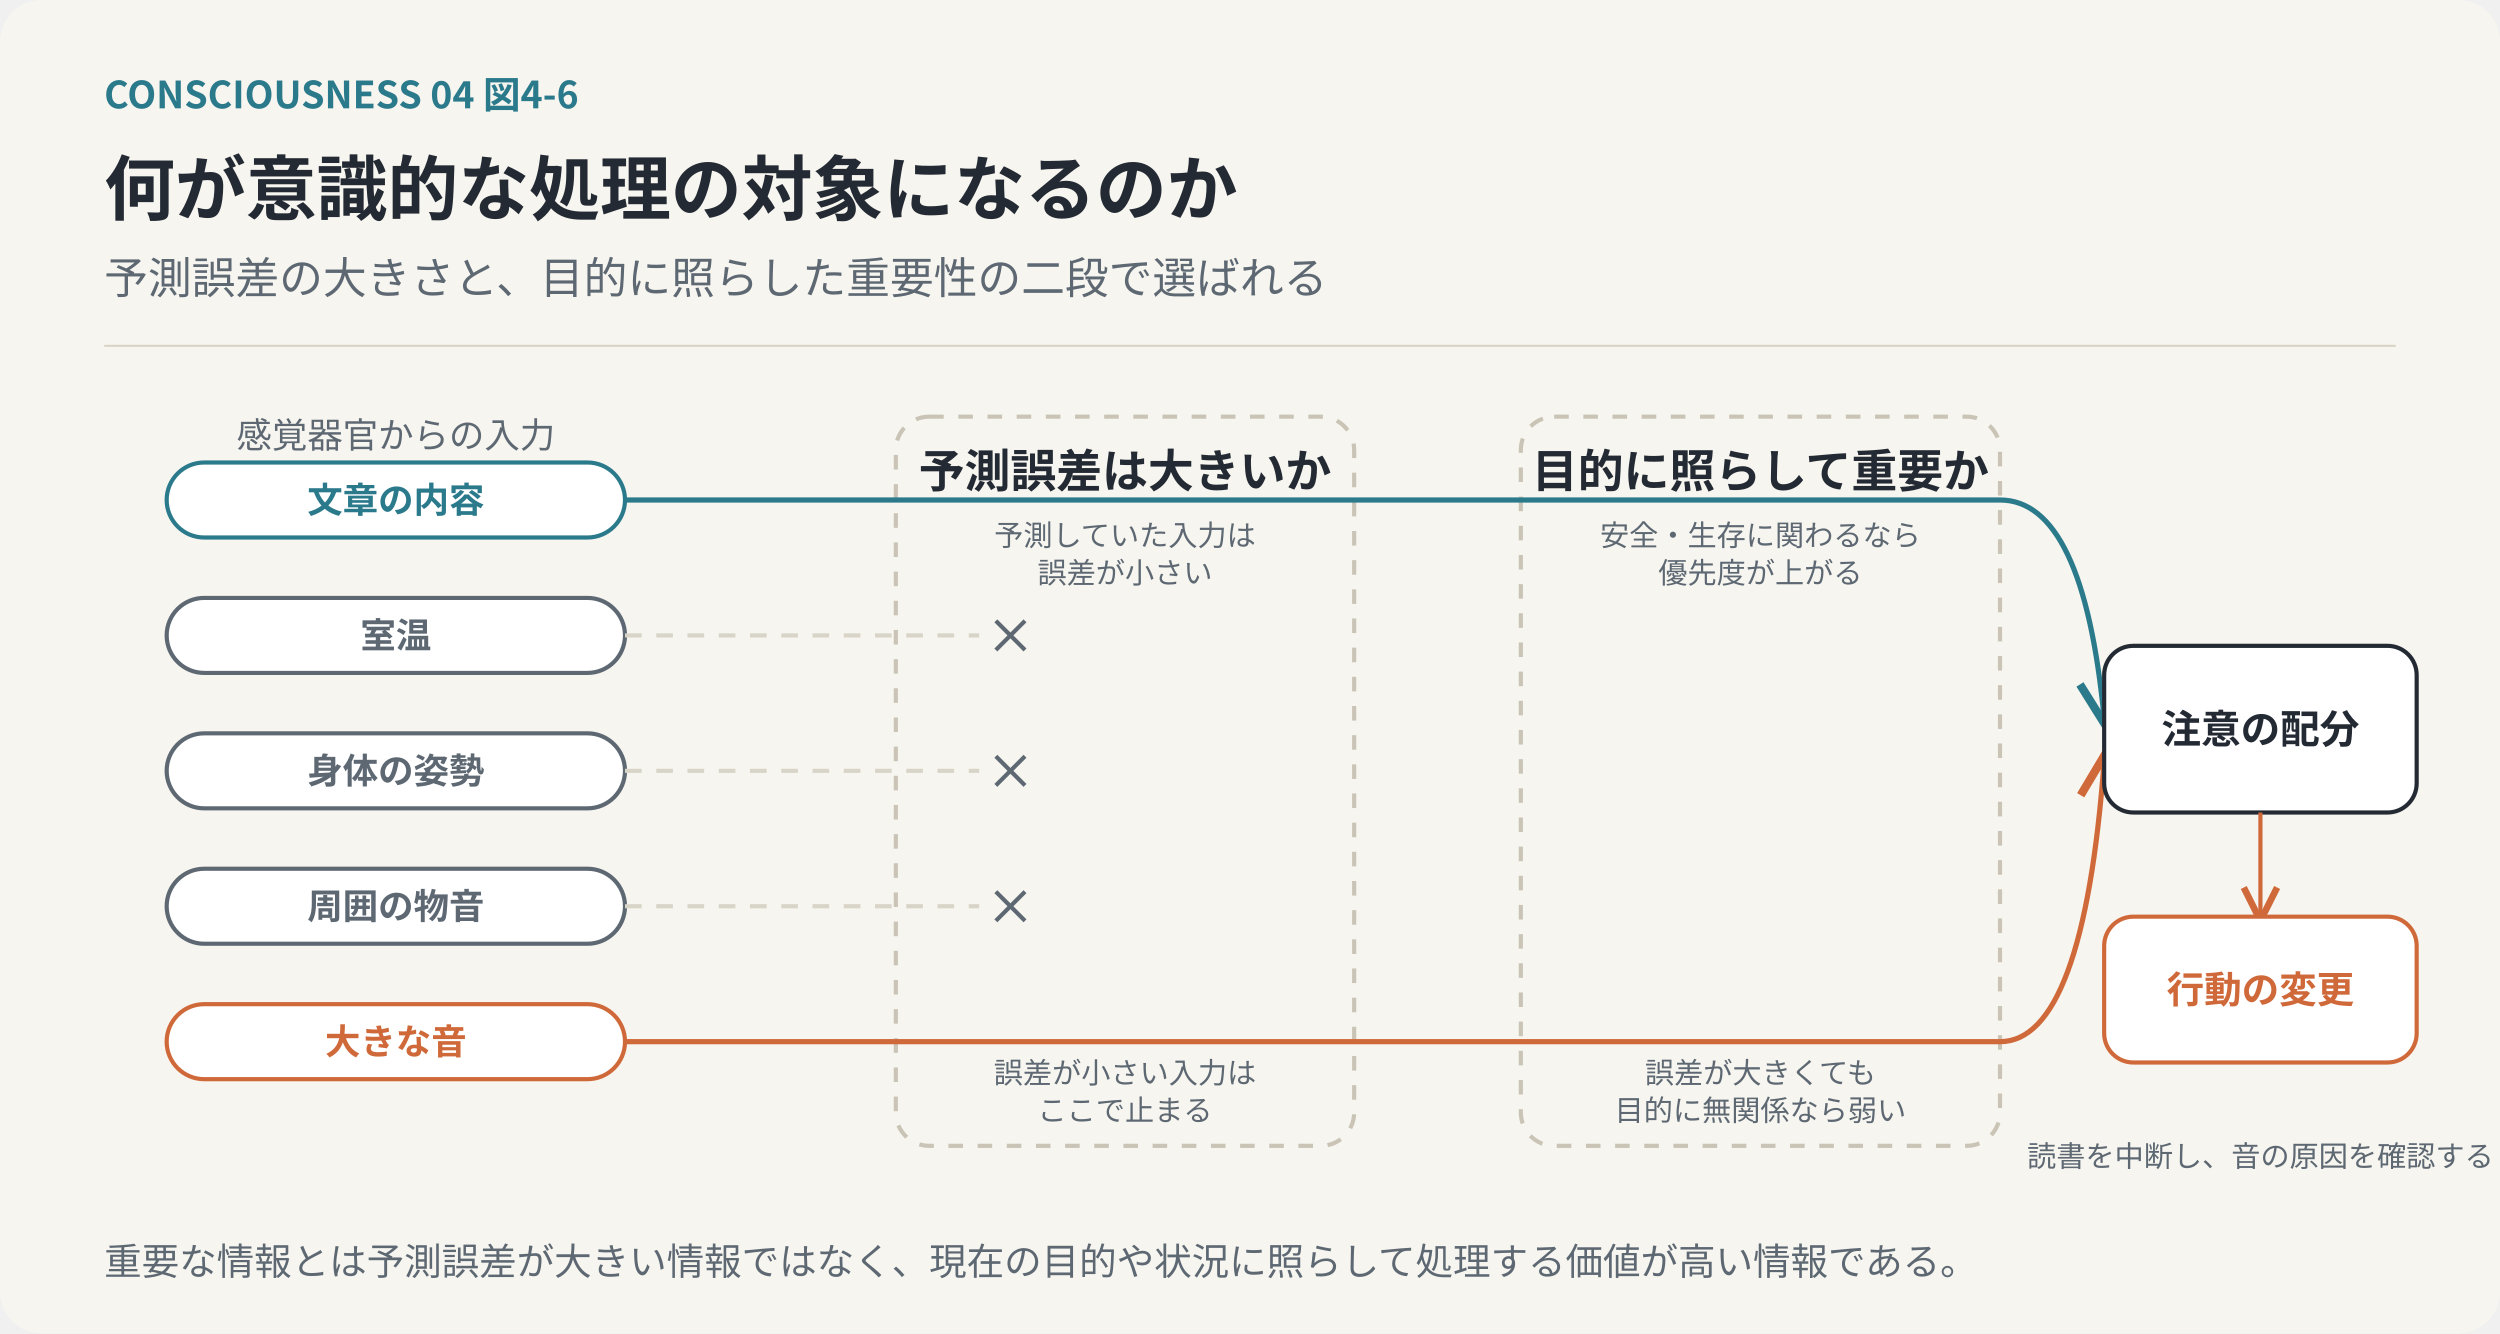
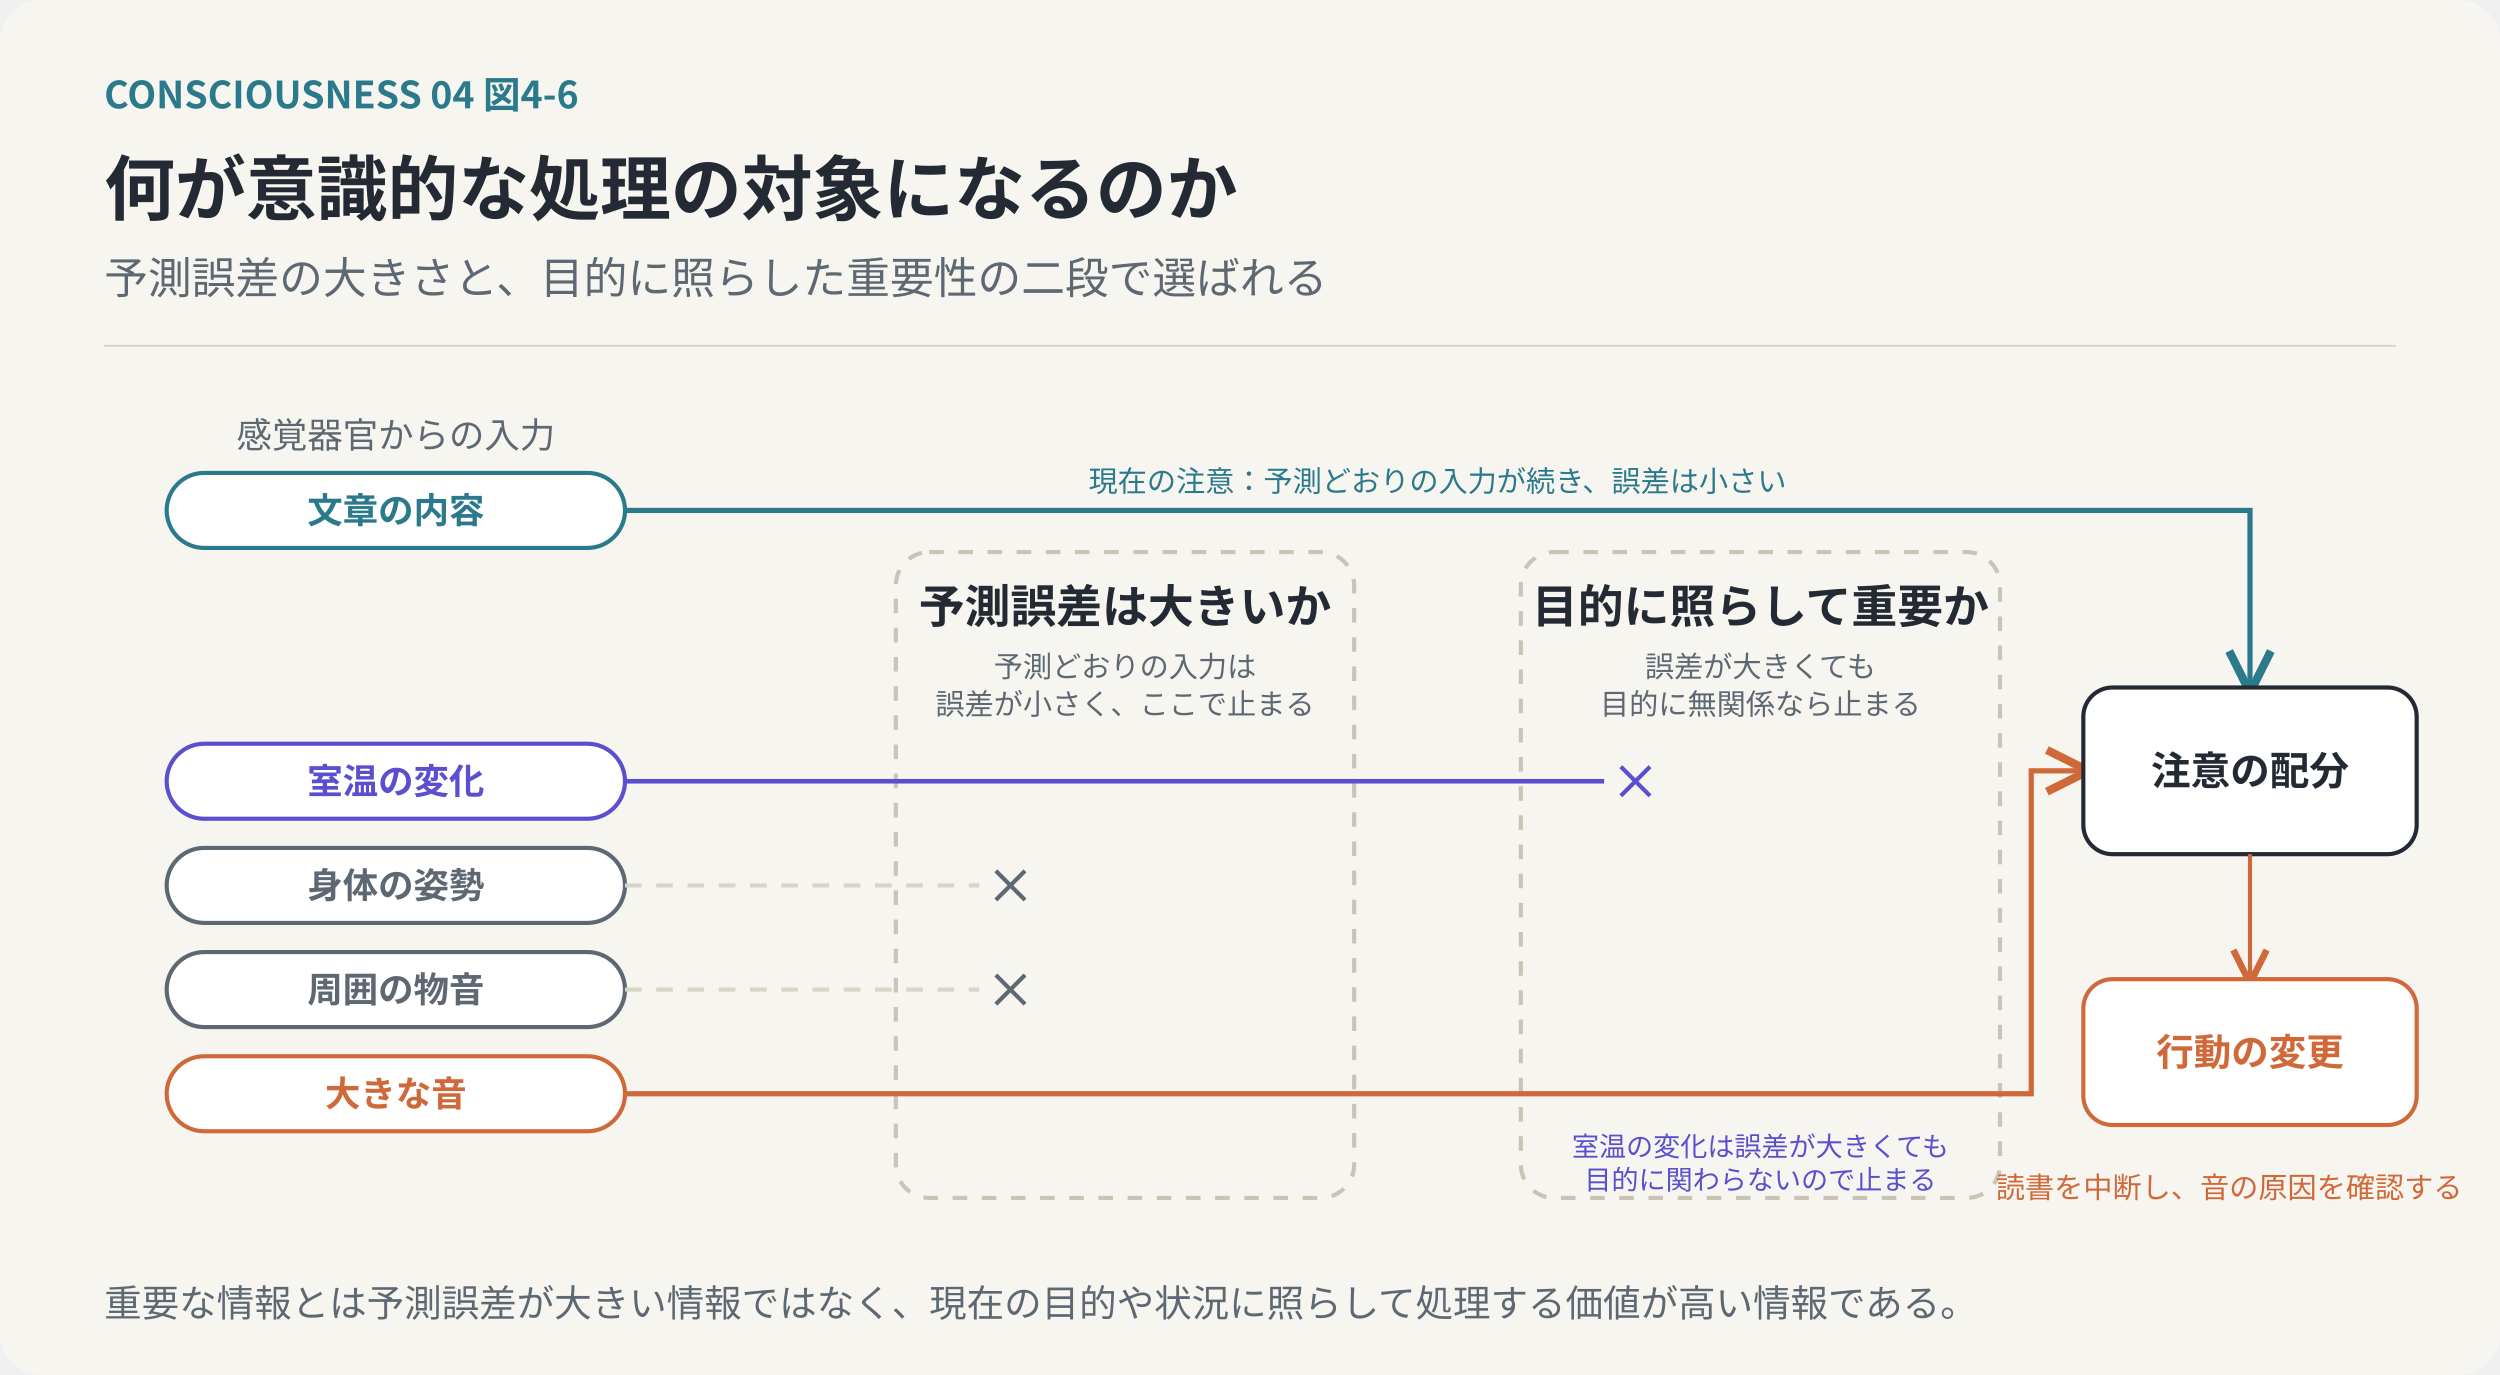
- <svg xmlns="http://www.w3.org/2000/svg" width="1200" height="640" viewBox="0 0 1200 640" role="img" aria-labelledby="title desc">
+ <svg xmlns="http://www.w3.org/2000/svg" width="1200" height="660" viewBox="0 0 1200 660" role="img" aria-labelledby="title desc">
  <defs>
    <marker id="arrow" markerWidth="10" markerHeight="10" refX="8" refY="5" orient="auto-start-reverse">
      <path d="M1,1 L9,5 L1,9" fill="none" stroke="#5d6873" stroke-width="1.4" />
    </marker>
    <marker id="arrow-teal" markerWidth="10" markerHeight="10" refX="8" refY="5" orient="auto-start-reverse">
      <path d="M1,1 L9,5 L1,9" fill="none" stroke="#2b7a8c" stroke-width="1.6" />
    </marker>
    <marker id="arrow-terra" markerWidth="10" markerHeight="10" refX="8" refY="5" orient="auto-start-reverse">
      <path d="M1,1 L9,5 L1,9" fill="none" stroke="#d0693a" stroke-width="1.6" />
    </marker>
    <marker id="arrow-indigo" markerWidth="10" markerHeight="10" refX="8" refY="5" orient="auto-start-reverse">
      <path d="M1,1 L9,5 L1,9" fill="none" stroke="#5a4fcf" stroke-width="1.6" />
    </marker>
    <marker id="arrow-ink" markerWidth="10" markerHeight="10" refX="8" refY="5" orient="auto-start-reverse">
      <path d="M1,1 L9,5 L1,9" fill="none" stroke="#232a33" stroke-width="1.6" />
    </marker>
  </defs>
-   <rect width="1200" height="640" rx="20" fill="#f7f5ef" />
+   <rect width="1200" height="660" rx="20" fill="#f7f5ef" />
  <g font-family="system-ui, -apple-system, &quot;Hiragino Kaku Gothic ProN&quot;, &quot;Noto Sans CJK JP&quot;, Meiryo, sans-serif">
    <text x="50.0" y="52.0" fill="#2b7a8c" font-size="18" text-anchor="start" font-weight="700">CONSCIOUSNESS     04     図4-6</text>
    <text x="50.0" y="103.0" fill="#232a33" font-size="34" text-anchor="start" font-weight="700">何が意識的な処理の対象になるのか</text>
    <text x="50.0" y="141.0" fill="#5d6873" font-size="21" text-anchor="start" font-weight="400">予測誤差の大きさと、目的に照らした重要性の二段で選ばれる</text>
    <line x1="50.0" y1="166.0" x2="1150.0" y2="166.0" stroke="#d8d4c8" stroke-width="1" />
    <text x="190.0" y="215.0" fill="#5d6873" font-size="17" text-anchor="middle" font-weight="400">感覚器官からの入力</text>
-     <rect x="430" y="200" width="220" height="350" rx="16" fill="none" stroke="#c9c4b6" stroke-width="2" stroke-dasharray="7 7" />
-     <text x="540.0" y="234.0" fill="#232a33" font-size="22" text-anchor="middle" font-weight="700">予測誤差は大きいか</text>
-     <rect x="730" y="200" width="230" height="350" rx="16" fill="none" stroke="#c9c4b6" stroke-width="2" stroke-dasharray="7 7" />
-     <text x="845.0" y="234.0" fill="#232a33" font-size="22" text-anchor="middle" font-weight="700">目的に照らして重要か</text>
-     <text x="540.0" y="262.0" fill="#5d6873" font-size="14" text-anchor="middle" font-weight="400">予測していた入力は</text>
-     <text x="540.0" y="280.0" fill="#5d6873" font-size="14" text-anchor="middle" font-weight="400">誤差が小さい</text>
-     <text x="845.0" y="262.0" fill="#5d6873" font-size="14" text-anchor="middle" font-weight="400">安全・生存に関わるなら</text>
-     <text x="845.0" y="280.0" fill="#5d6873" font-size="14" text-anchor="middle" font-weight="400">優先度が上がる</text>
-     <rect x="80.0" y="222.0" width="220.0" height="36.0" rx="18.0" fill="#ffffff" stroke="#2b7a8c" stroke-width="2" />
-     <text x="190.0" y="246.1" fill="#2b7a8c" font-size="17" text-anchor="middle" font-weight="700">文章の内容</text>
-     <line x1="300.0" y1="240.0" x2="960.0" y2="240.0" stroke="#2b7a8c" stroke-width="2.5" />
-     <path d="M960.0,240.0 Q1000.0,240.0 1010.0,345.0" fill="none" stroke="#2b7a8c" stroke-width="2.5" marker-end="url(#arrow-teal)" />
-     <rect x="80.0" y="287.0" width="220.0" height="36.0" rx="18.0" fill="#ffffff" stroke="#5d6873" stroke-width="2" />
-     <text x="190.0" y="311.1" fill="#5d6873" font-size="17" text-anchor="middle" font-weight="700">室温</text>
-     <line x1="300.0" y1="305.0" x2="470.0" y2="305.0" stroke="#d8d4c8" stroke-width="2" stroke-dasharray="8 7" />
-     <line x1="478.0" y1="298.0" x2="492.0" y2="312.0" stroke="#5d6873" stroke-width="2" />
-     <line x1="478.0" y1="312.0" x2="492.0" y2="298.0" stroke="#5d6873" stroke-width="2" />
-     <rect x="80.0" y="352.0" width="220.0" height="36.0" rx="18.0" fill="#ffffff" stroke="#5d6873" stroke-width="2" />
-     <text x="190.0" y="376.1" fill="#5d6873" font-size="17" text-anchor="middle" font-weight="700">身体の姿勢</text>
-     <line x1="300.0" y1="370.0" x2="470.0" y2="370.0" stroke="#d8d4c8" stroke-width="2" stroke-dasharray="8 7" />
-     <line x1="478.0" y1="363.0" x2="492.0" y2="377.0" stroke="#5d6873" stroke-width="2" />
-     <line x1="478.0" y1="377.0" x2="492.0" y2="363.0" stroke="#5d6873" stroke-width="2" />
-     <rect x="80.0" y="417.0" width="220.0" height="36.0" rx="18.0" fill="#ffffff" stroke="#5d6873" stroke-width="2" />
-     <text x="190.0" y="441.1" fill="#5d6873" font-size="17" text-anchor="middle" font-weight="700">周囲の物音</text>
-     <line x1="300.0" y1="435.0" x2="470.0" y2="435.0" stroke="#d8d4c8" stroke-width="2" stroke-dasharray="8 7" />
-     <line x1="478.0" y1="428.0" x2="492.0" y2="442.0" stroke="#5d6873" stroke-width="2" />
-     <line x1="478.0" y1="442.0" x2="492.0" y2="428.0" stroke="#5d6873" stroke-width="2" />
-     <rect x="80.0" y="482.0" width="220.0" height="36.0" rx="18.0" fill="#ffffff" stroke="#d0693a" stroke-width="2" />
-     <text x="190.0" y="506.1" fill="#d0693a" font-size="17" text-anchor="middle" font-weight="700">大きな音</text>
-     <line x1="300.0" y1="500.0" x2="960.0" y2="500.0" stroke="#d0693a" stroke-width="2.5" />
-     <path d="M960.0,500.0 Q1000.0,500.0 1010.0,365.0" fill="none" stroke="#d0693a" stroke-width="2.5" marker-end="url(#arrow-terra)" />
-     <text x="540.0" y="520.0" fill="#5d6873" font-size="14" text-anchor="middle" font-weight="400">誤差が小さい入力は</text>
-     <text x="540.0" y="538.0" fill="#5d6873" font-size="14" text-anchor="middle" font-weight="400">ここで止まる</text>
-     <text x="845.0" y="520.0" fill="#5d6873" font-size="14" text-anchor="middle" font-weight="400">誤差が大きくても</text>
-     <text x="845.0" y="538.0" fill="#5d6873" font-size="14" text-anchor="middle" font-weight="400">目的に無関係なら弱い</text>
-     <rect x="1010.0" y="310.0" width="150.0" height="80.0" rx="14" fill="#ffffff" stroke="#232a33" stroke-width="2" />
-     <text x="1085.0" y="356.8" fill="#232a33" font-size="19" text-anchor="middle" font-weight="700">注意の配分</text>
-     <line x1="1085.0" y1="390.0" x2="1085.0" y2="440.0" stroke="#d0693a" stroke-width="2" marker-end="url(#arrow-terra)" />
-     <rect x="1010.0" y="440.0" width="150.0" height="70.0" rx="14" fill="#ffffff" stroke="#d0693a" stroke-width="2" />
-     <text x="1085.0" y="481.5" fill="#d0693a" font-size="18" text-anchor="middle" font-weight="700">行動の変更</text>
-     <text x="1085.0" y="560.0" fill="#5d6873" font-size="14" text-anchor="middle" font-weight="400">読書を中断し、音の原因を確認する</text>
-     <text x="50.0" y="612.0" fill="#5d6873" font-size="18" text-anchor="start" font-weight="400">重要な情報とは予測誤差が大きい情報ではなく、現在の目的や状況に照らして処理する価値が高い情報である。</text>
+     <rect x="80.0" y="227.0" width="220.0" height="36.0" rx="18.0" fill="#ffffff" stroke="#2b7a8c" stroke-width="2" />
+     <text x="190.0" y="251.1" fill="#2b7a8c" font-size="17" text-anchor="middle" font-weight="700">文章の内容</text>
+     <path d="M300,245 L1080,245 L1080,330" fill="none" stroke="#2b7a8c" stroke-width="2.5" marker-end="url(#arrow-teal)" />
+     <text x="690.0" y="236.0" fill="#2b7a8c" font-size="14" text-anchor="middle" font-weight="400">現在の注意：予測どおりの入力が続き、誤差は小さい</text>
+     <rect x="430" y="265" width="220" height="310" rx="16" fill="none" stroke="#c9c4b6" stroke-width="2" stroke-dasharray="7 7" />
+     <text x="540.0" y="299.0" fill="#232a33" font-size="22" text-anchor="middle" font-weight="700">予測誤差は大きいか</text>
+     <rect x="730" y="265" width="230" height="310" rx="16" fill="none" stroke="#c9c4b6" stroke-width="2" stroke-dasharray="7 7" />
+     <text x="845.0" y="299.0" fill="#232a33" font-size="22" text-anchor="middle" font-weight="700">目的に照らして重要か</text>
+     <text x="540.0" y="325.0" fill="#5d6873" font-size="14" text-anchor="middle" font-weight="400">予測どおりの入力は</text>
+     <text x="540.0" y="343.0" fill="#5d6873" font-size="14" text-anchor="middle" font-weight="400">誤差が小さく、ここで止まる</text>
+     <text x="845.0" y="325.0" fill="#5d6873" font-size="14" text-anchor="middle" font-weight="400">誤差が大きくても</text>
+     <text x="845.0" y="343.0" fill="#5d6873" font-size="14" text-anchor="middle" font-weight="400">目的に無関係なら止まる</text>
+     <rect x="80.0" y="357.0" width="220.0" height="36.0" rx="18.0" fill="#ffffff" stroke="#5a4fcf" stroke-width="2" />
+     <text x="190.0" y="381.1" fill="#5a4fcf" font-size="17" text-anchor="middle" font-weight="700">室温の変化</text>
+     <line x1="300.0" y1="375.0" x2="770.0" y2="375.0" stroke="#5a4fcf" stroke-width="2.2" />
+     <line x1="778.0" y1="368.0" x2="792.0" y2="382.0" stroke="#5a4fcf" stroke-width="2" />
+     <line x1="778.0" y1="382.0" x2="792.0" y2="368.0" stroke="#5a4fcf" stroke-width="2" />
+     <rect x="80.0" y="407.0" width="220.0" height="36.0" rx="18.0" fill="#ffffff" stroke="#5d6873" stroke-width="2" />
+     <text x="190.0" y="431.1" fill="#5d6873" font-size="17" text-anchor="middle" font-weight="700">身体の姿勢</text>
+     <line x1="300.0" y1="425.0" x2="470.0" y2="425.0" stroke="#d8d4c8" stroke-width="2" stroke-dasharray="8 7" />
+     <line x1="478.0" y1="418.0" x2="492.0" y2="432.0" stroke="#5d6873" stroke-width="2" />
+     <line x1="478.0" y1="432.0" x2="492.0" y2="418.0" stroke="#5d6873" stroke-width="2" />
+     <rect x="80.0" y="457.0" width="220.0" height="36.0" rx="18.0" fill="#ffffff" stroke="#5d6873" stroke-width="2" />
+     <text x="190.0" y="481.1" fill="#5d6873" font-size="17" text-anchor="middle" font-weight="700">周囲の物音</text>
+     <line x1="300.0" y1="475.0" x2="470.0" y2="475.0" stroke="#d8d4c8" stroke-width="2" stroke-dasharray="8 7" />
+     <line x1="478.0" y1="468.0" x2="492.0" y2="482.0" stroke="#5d6873" stroke-width="2" />
+     <line x1="478.0" y1="482.0" x2="492.0" y2="468.0" stroke="#5d6873" stroke-width="2" />
+     <rect x="80.0" y="507.0" width="220.0" height="36.0" rx="18.0" fill="#ffffff" stroke="#d0693a" stroke-width="2" />
+     <text x="190.0" y="531.1" fill="#d0693a" font-size="17" text-anchor="middle" font-weight="700">大きな音</text>
+     <path d="M300,525 L975,525 L975,370 L1000,370" fill="none" stroke="#d0693a" stroke-width="2.5" marker-end="url(#arrow-terra)" />
+     <text x="845.0" y="555.0" fill="#5a4fcf" font-size="13" text-anchor="middle" font-weight="400">室温の変化は誤差が大きくても</text>
+     <text x="845.0" y="571.0" fill="#5a4fcf" font-size="13" text-anchor="middle" font-weight="400">目的に関わらないので止まる</text>
+     <rect x="1000.0" y="330.0" width="160.0" height="80.0" rx="14" fill="#ffffff" stroke="#232a33" stroke-width="2" />
+     <text x="1080.0" y="376.8" fill="#232a33" font-size="19" text-anchor="middle" font-weight="700">注意の配分</text>
+     <line x1="1080.0" y1="410.0" x2="1080.0" y2="470.0" stroke="#d0693a" stroke-width="2" marker-end="url(#arrow-terra)" />
+     <rect x="1000.0" y="470.0" width="160.0" height="70.0" rx="14" fill="#ffffff" stroke="#d0693a" stroke-width="2" />
+     <text x="1080.0" y="511.5" fill="#d0693a" font-size="18" text-anchor="middle" font-weight="700">行動の変更</text>
+     <text x="1070.0" y="575.0" fill="#d0693a" font-size="14" text-anchor="middle" font-weight="400">読書を中断し、音の原因を確認する</text>
+     <text x="50.0" y="632.0" fill="#5d6873" font-size="18" text-anchor="start" font-weight="400">重要な情報とは予測誤差が大きい情報ではなく、現在の目的や状況に照らして処理する価値が高い情報である。</text>
  </g>
</svg>
